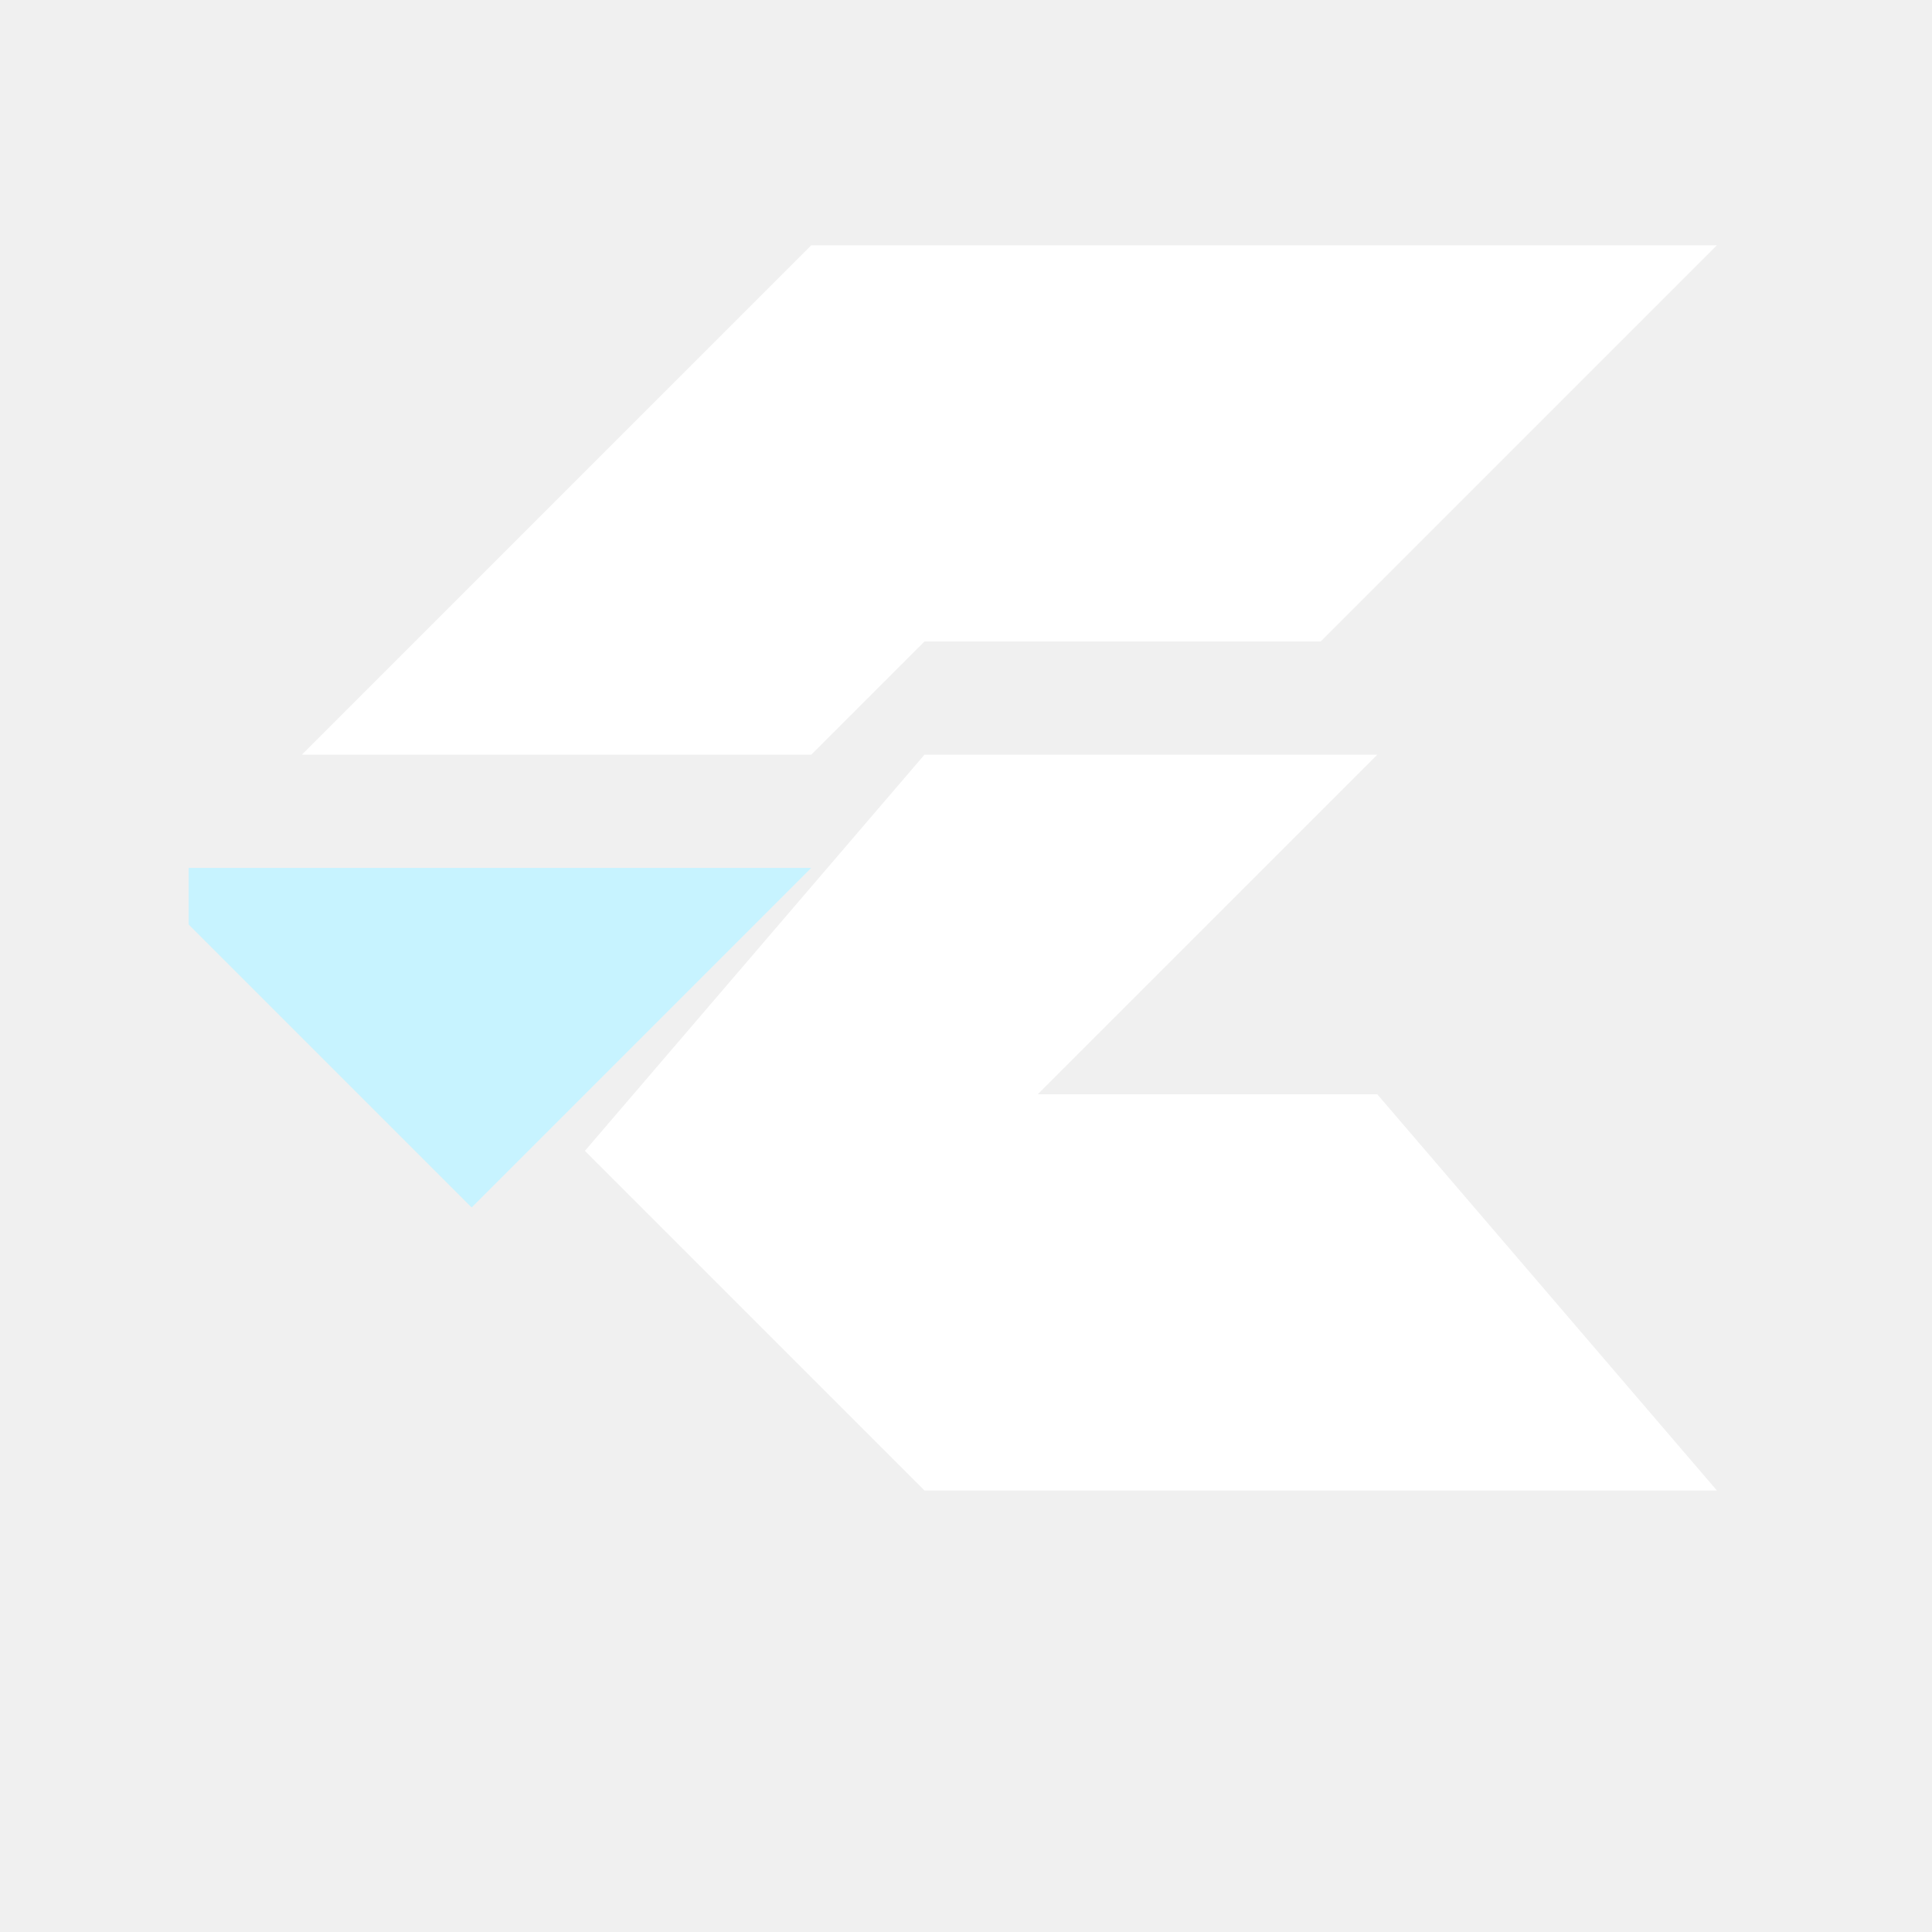
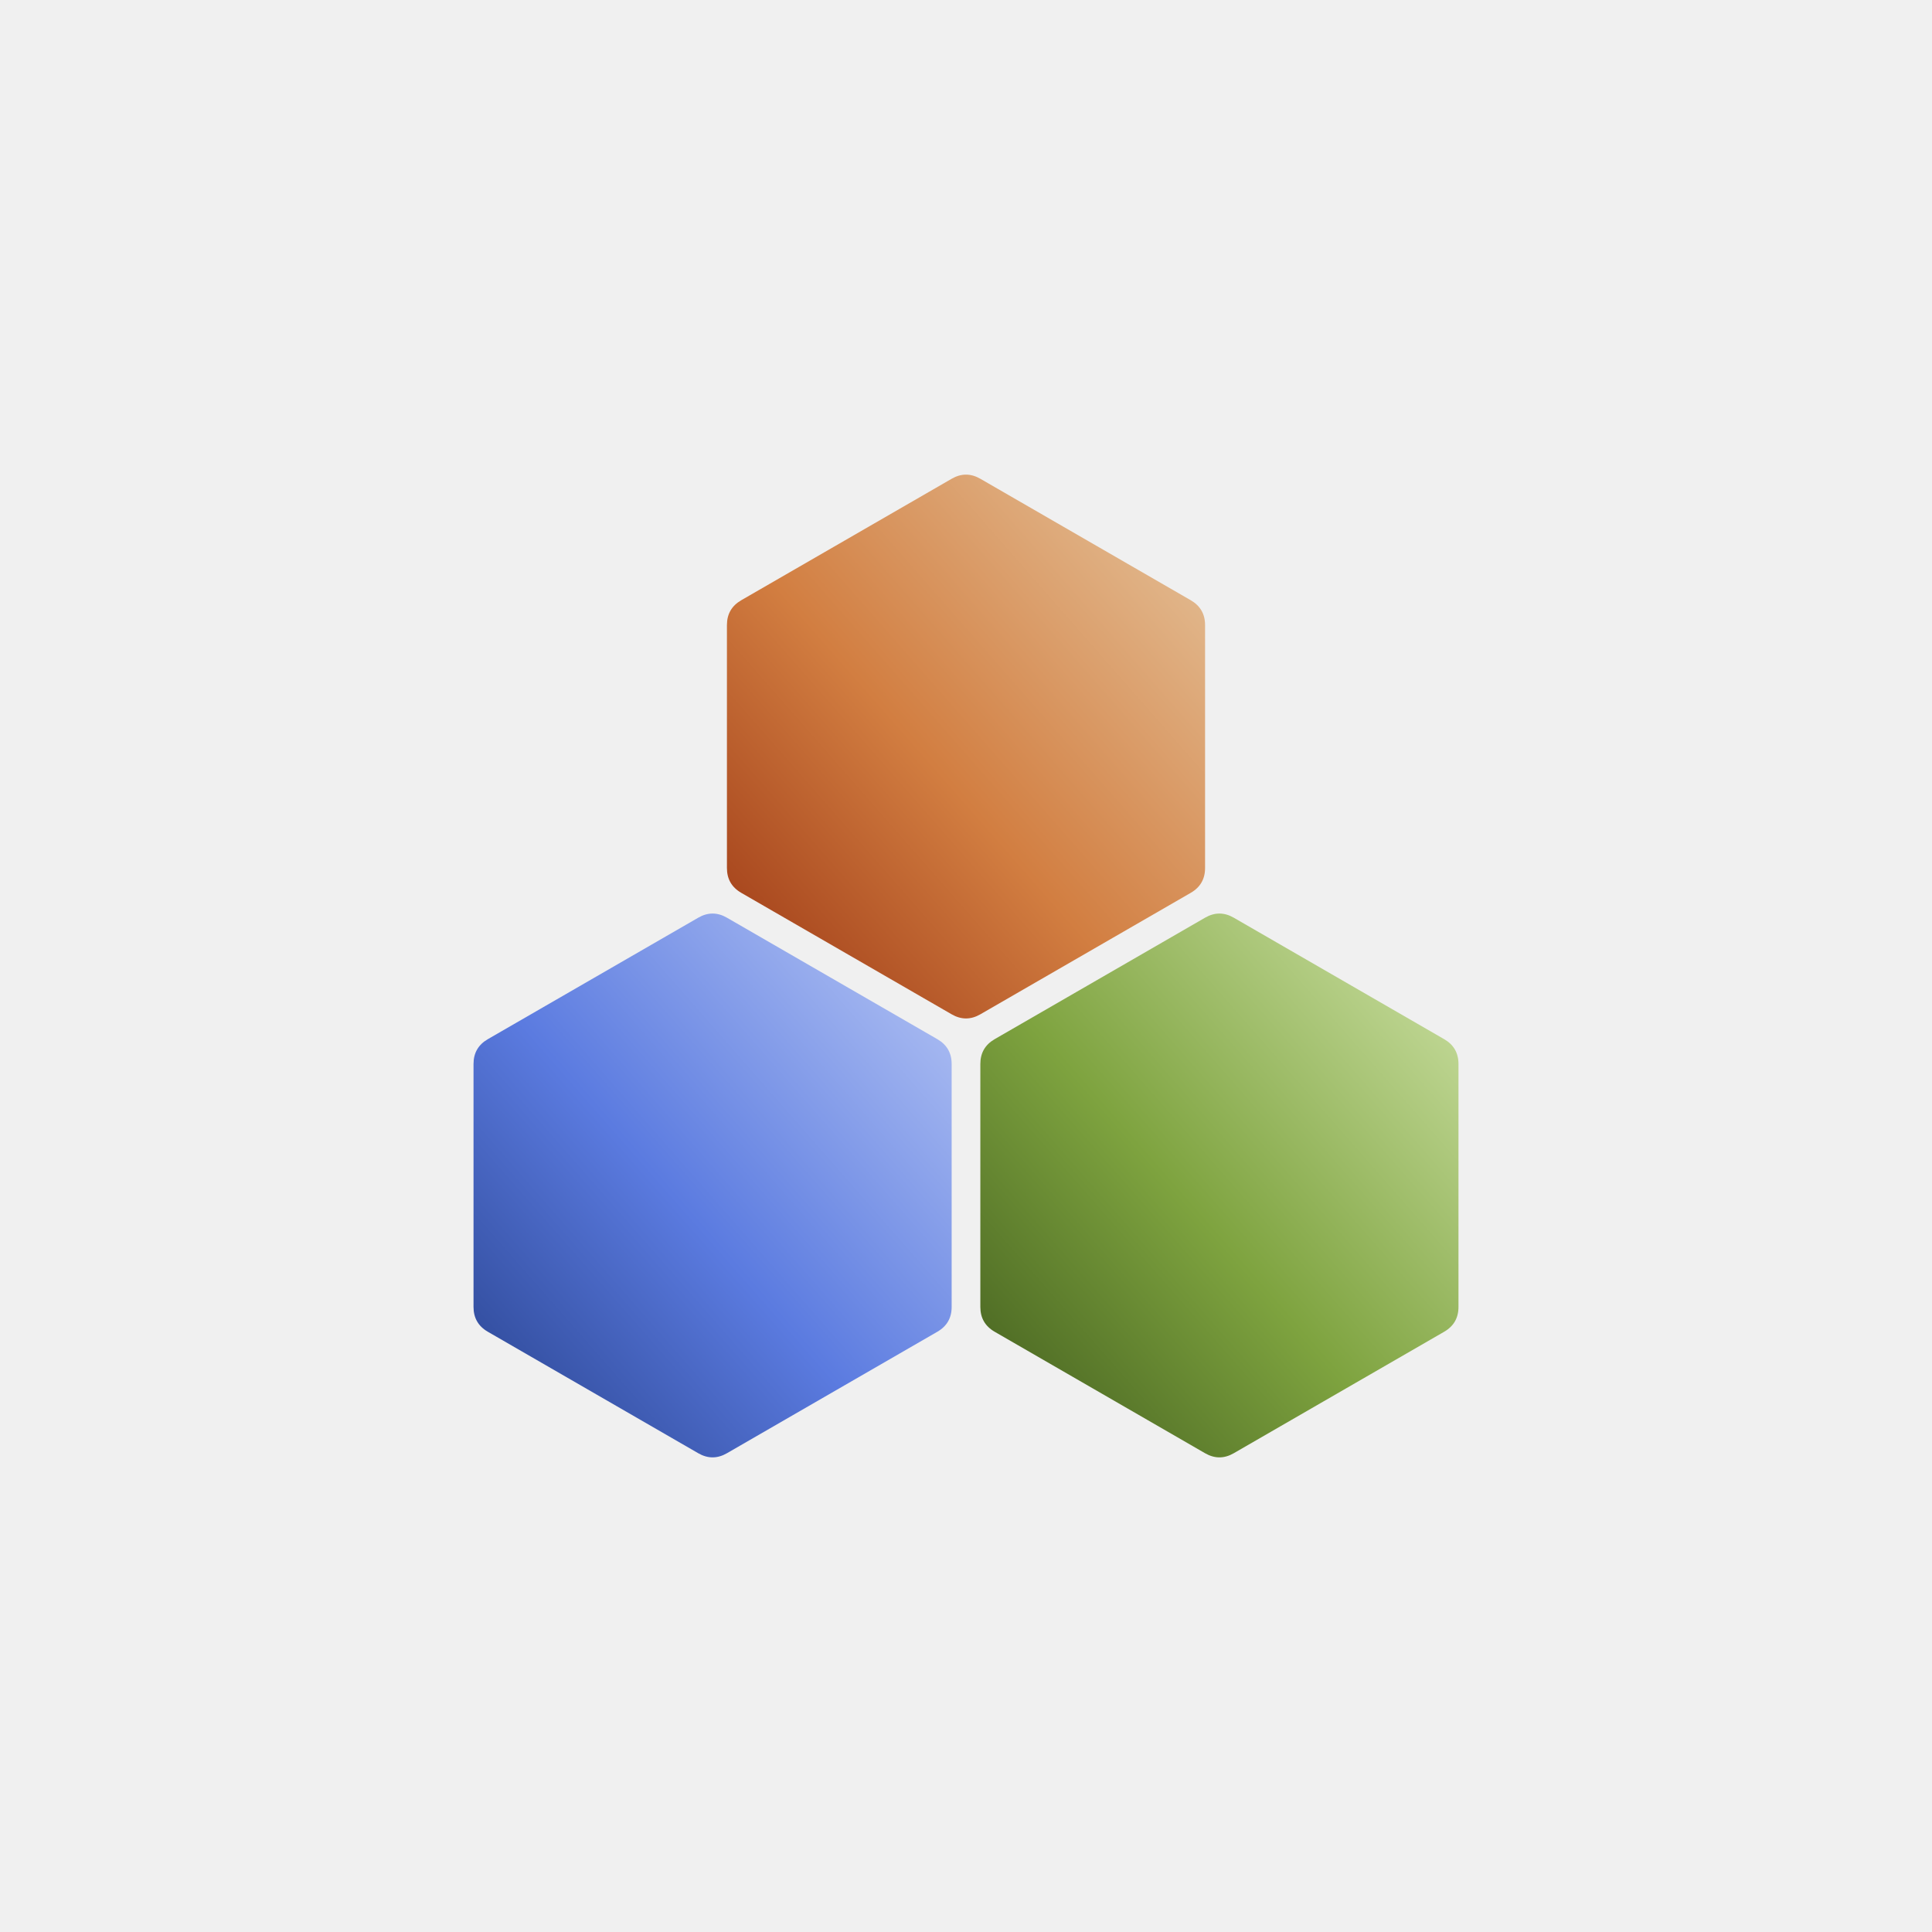
<svg xmlns="http://www.w3.org/2000/svg" viewBox="0 0 1024 1024">
-   <path fill="#fff" d="M160 400 430 130h480L700 340H490l-60 60H160Z" />
-   <path fill="#c7f3ff" d="M100 460h330L250 640 100 490v-30Z" />
-   <path fill="#fff" d="M490 400h240L550 580h180l180 210H490L310 610l180-210Z" />
+   <defs>
+     <linearGradient id="a" x1="1" y1="0" x2="0" y2="1">
+       <stop offset="0" stop-color="#e5c59e" />
+       <stop offset=".55" stop-color="#d27e41" />
+       <stop offset="1" stop-color="#9A3412" />
+     </linearGradient>
+     <linearGradient id="b" x1="1" y1="0" x2="0" y2="1">
+       <stop offset="0" stop-color="#b9c8f5" />
+       <stop offset=".55" stop-color="#5b7be0" />
+       <stop offset="1" stop-color="#26408b" />
+     </linearGradient>
+     <linearGradient id="c" x1="1" y1="0" x2="0" y2="1">
+       <stop offset="0" stop-color="#cfe3a8" />
+       <stop offset=".55" stop-color="#7ea33f" />
+       <stop offset="1" stop-color="#3f5a1c" />
+     </linearGradient>
+   </defs>
+   <g transform="translate(143.36 143.36) scale(3.6864)">
+     <path d="M94.91 4.94Q100 2 105.09 4.94L179.78 48.06Q184.87 51 184.87 56.88L184.87 143.12Q184.87 149 179.78 151.94L105.09 195.06Q100 198 94.91 195.06L20.22 151.94Q15.13 149 15.13 143.12L15.13 56.88Q15.13 51 20.22 48.06Z" transform="translate(100 68.44645) scale(0.405) translate(-100 -100)" fill="url(#a)" />
+     <path d="M94.91 4.94Q100 2 105.09 4.94L179.78 48.06Q184.87 51 184.87 56.88L184.87 143.12Q184.87 149 179.78 151.94L105.09 195.06Q100 198 94.91 195.06L20.22 151.94Q15.13 149 15.13 143.12L15.13 56.88Q15.13 51 20.22 48.06Z" transform="translate(63.5651 131.5536) scale(0.405) translate(-100 -100)" fill="url(#b)" />
+     <path d="M94.91 4.94Q100 2 105.09 4.94L179.78 48.06Q184.87 51 184.87 56.88L184.87 143.12Q184.87 149 179.78 151.94L105.09 195.06Q100 198 94.91 195.06L20.22 151.94Q15.13 149 15.13 143.12L15.13 56.88Q15.13 51 20.22 48.06Z" transform="translate(136.4349 131.5536) scale(0.405) translate(-100 -100)" fill="url(#c)" />
+   </g>
</svg>
